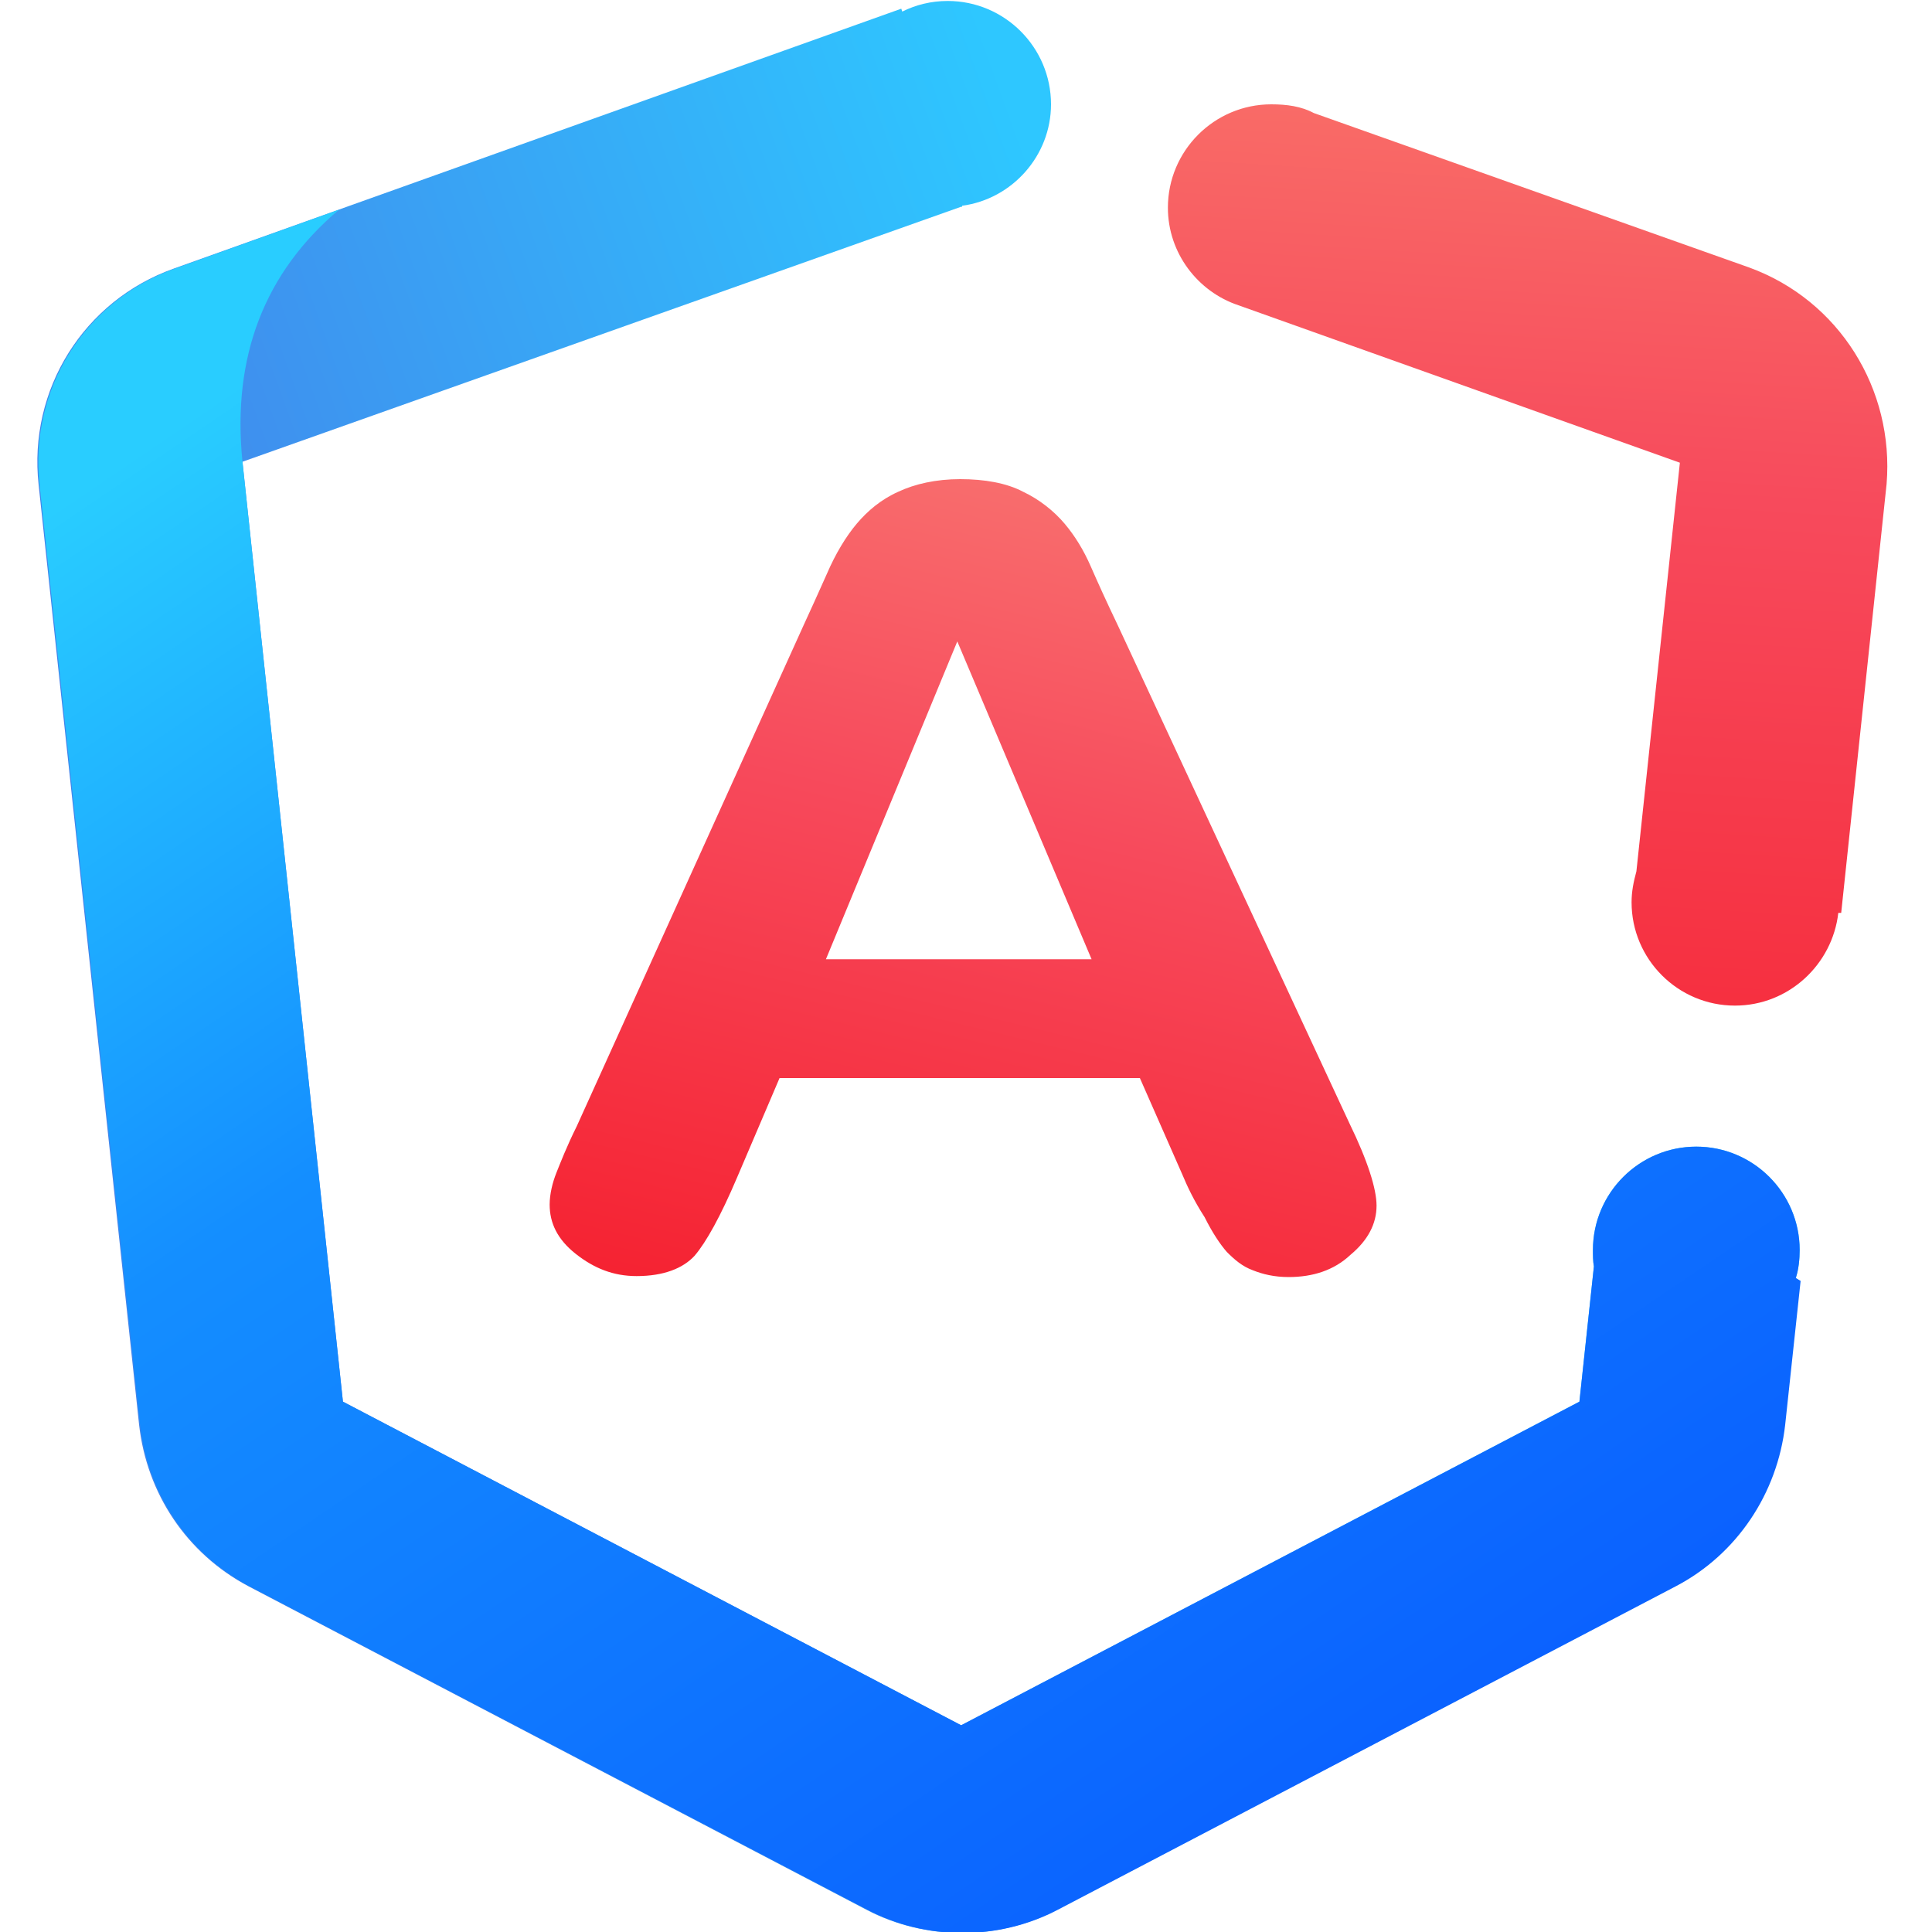
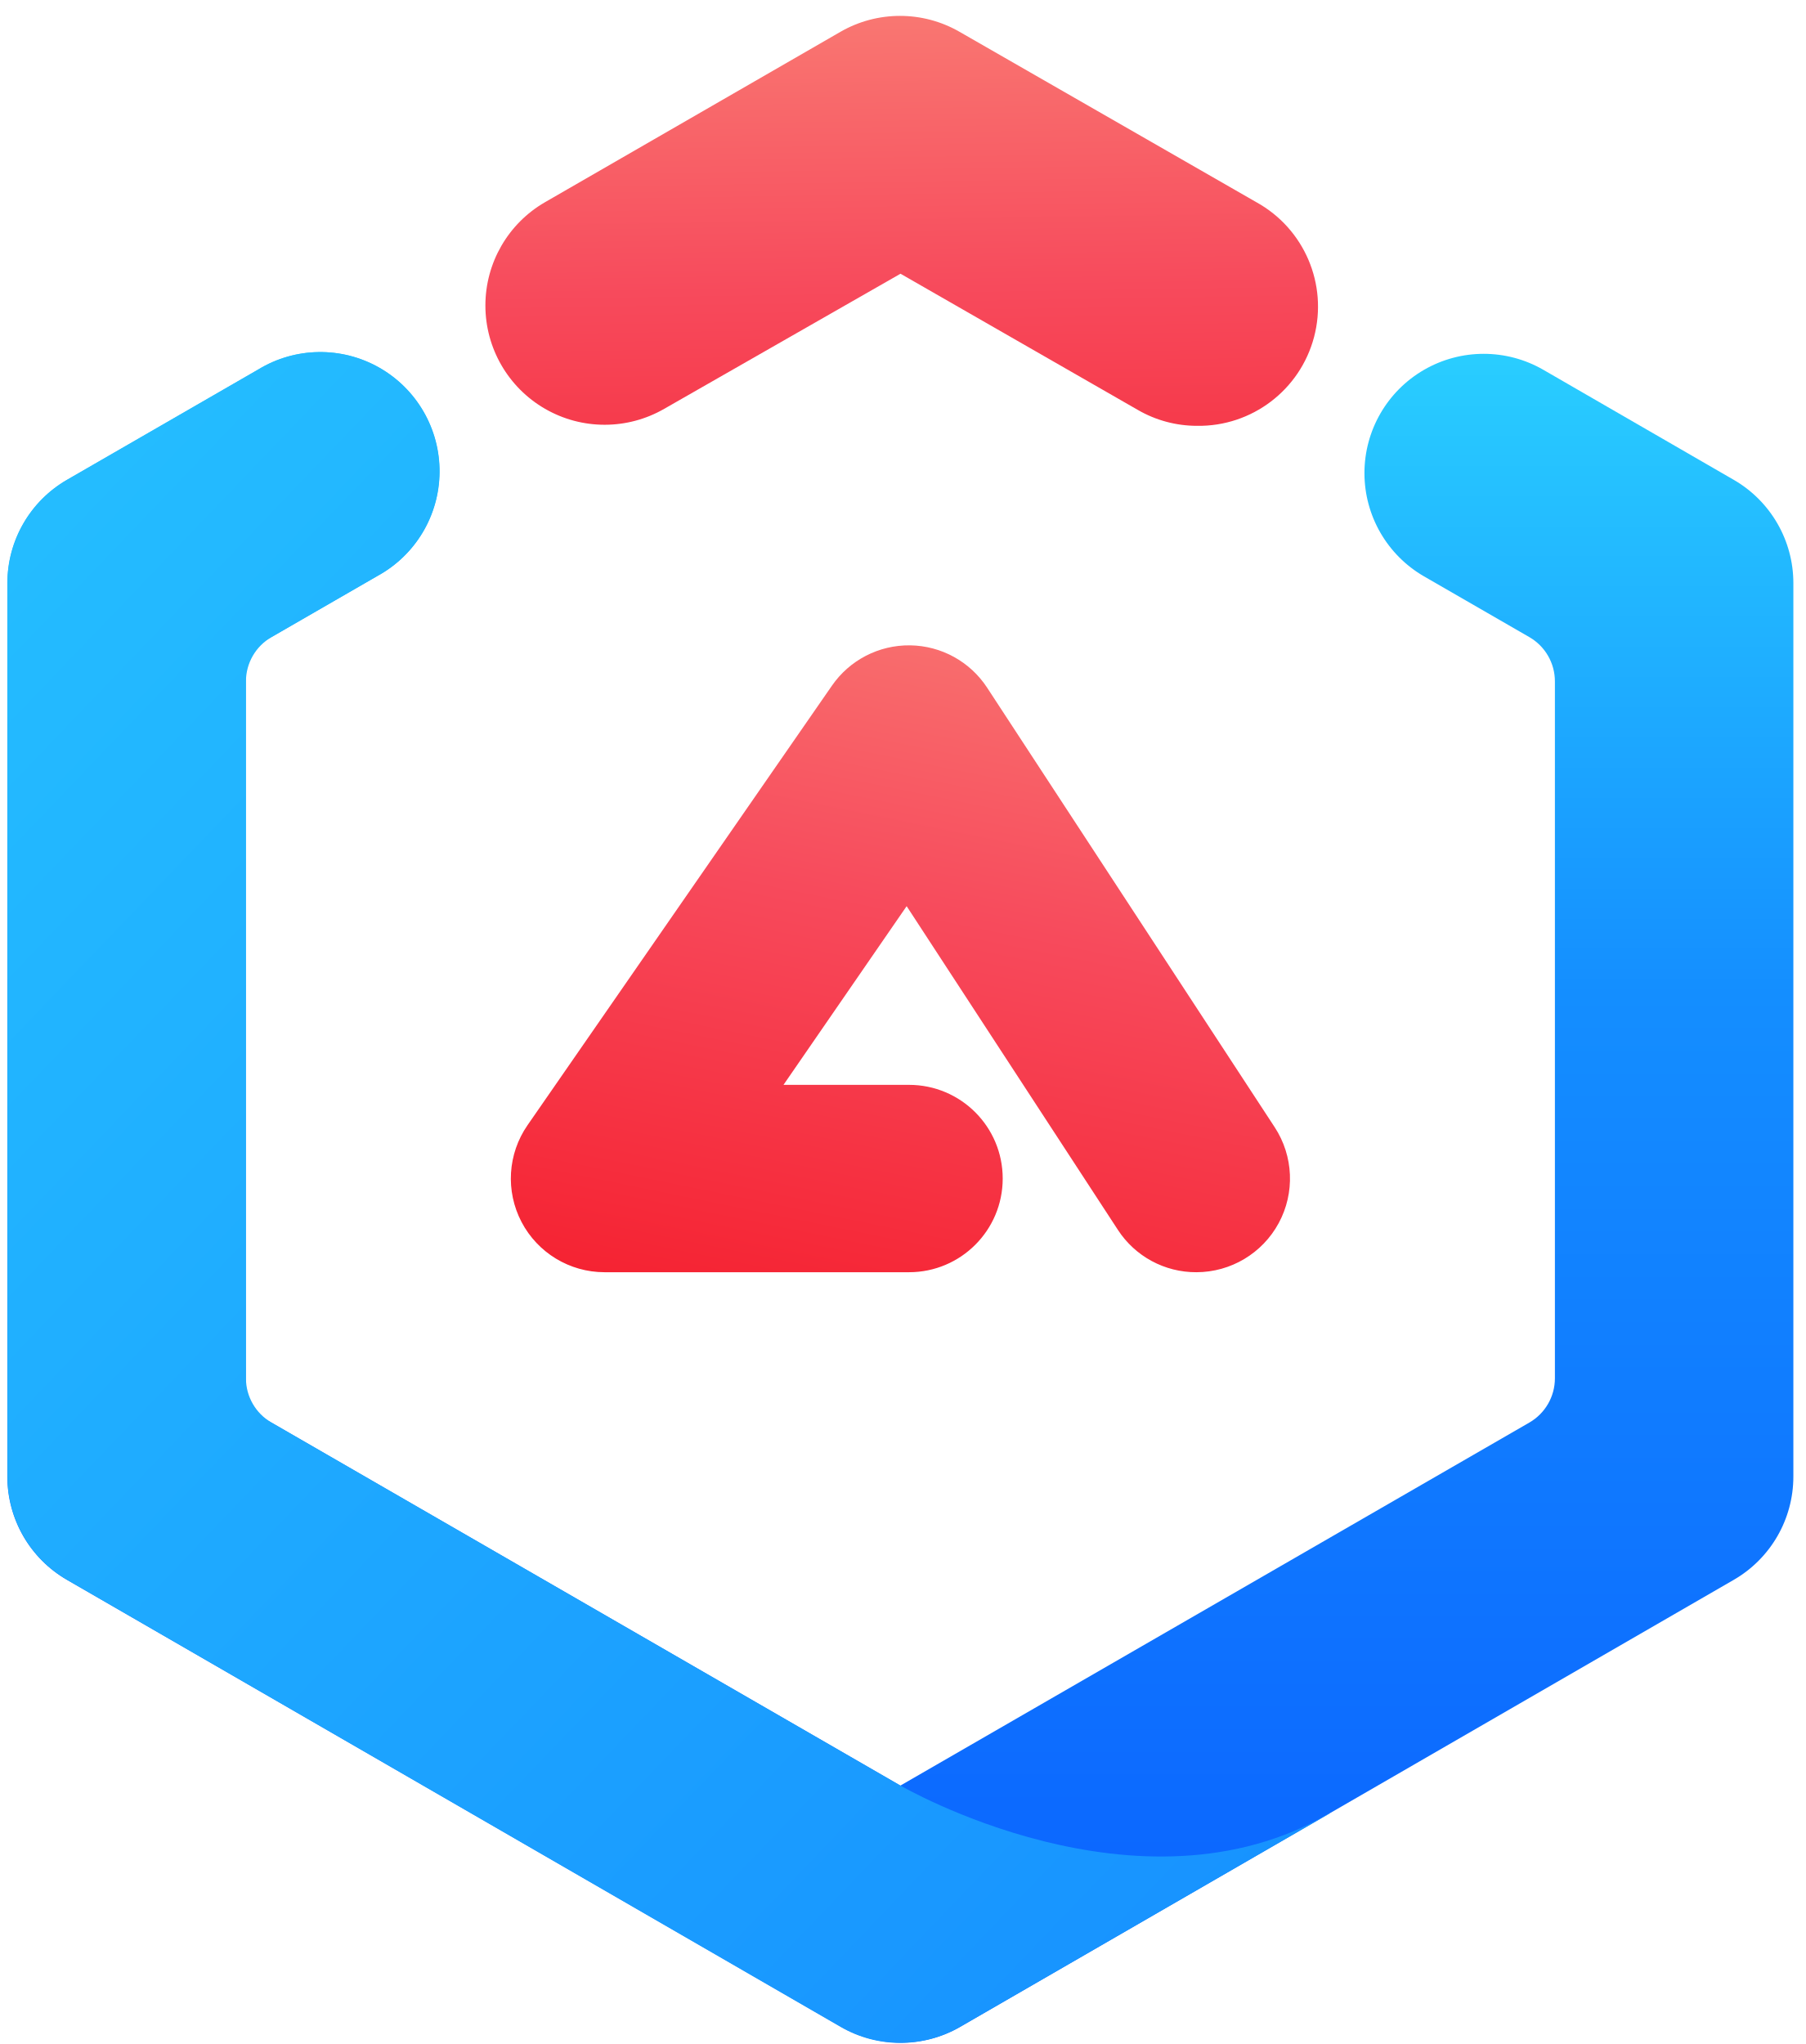
- <svg xmlns="http://www.w3.org/2000/svg" version="1.1" id="图层_1" x="0px" y="0px" viewBox="-399 401 200 200" style="enable-background:new -399 401 200 200;" xml:space="preserve">
-   <style type="text/css">
- 	.st0{fill:url(#A_1_);}
- 	.st1{fill:url(#Shape_3_);}
- 	.st2{fill:url(#Shape_4_);}
- 	.st3{fill:url(#Shape_5_);}
- </style>
-   <g id="Group-4">
-     <linearGradient id="A_1_" gradientUnits="userSpaceOnUse" x1="-788.795" y1="994.438" x2="-789.398" y2="992.027" gradientTransform="matrix(53.4167 0 0 -51.6667 41861.836 51802.996)">
-       <stop offset="0" style="stop-color:#FA8E7D" />
-       <stop offset="0.513" style="stop-color:#F74A5C" />
-       <stop offset="1" style="stop-color:#F51D2C" />
+ <svg xmlns="http://www.w3.org/2000/svg" width="106px" height="120px" viewBox="0 0 106 120" version="1.1">
+   <defs>
+     <linearGradient x1="68.128%" y1="-35.691%" x2="30.44%" y2="114.943%" id="linearGradient-1">
+       <stop stop-color="#FA8E7D" offset="0%" />
+       <stop stop-color="#F74A5C" offset="51.264%" />
+       <stop stop-color="#F51D2C" offset="100%" />
    </linearGradient>
-     <path id="A" class="st0" d="M-276.6,522.6l-4.4-10h-37.3l-4.4,10.3c-1.7,4-3.2,6.7-4.4,8.1c-1.2,1.3-3.2,2.1-6,2.1   c-2.4,0-4.4-0.8-6.3-2.3c-1.9-1.5-2.7-3.2-2.7-5.1c0-1.1,0.3-2.3,0.7-3.3s1.1-2.8,2.1-4.8l23.5-51.9c0.7-1.5,1.5-3.3,2.4-5.3   c0.9-2.1,2-3.9,3.1-5.2c1.1-1.3,2.5-2.5,4.3-3.3c1.7-0.8,3.9-1.3,6.4-1.3s4.8,0.4,6.5,1.3c1.7,0.8,3.2,2,4.3,3.3   c1.1,1.3,2,2.8,2.7,4.4c0.7,1.6,1.6,3.6,2.8,6.1l24,51.6c1.9,3.9,2.8,6.8,2.8,8.5c0,1.9-0.9,3.6-2.7,5.1c-1.7,1.6-3.9,2.3-6.4,2.3   c-1.5,0-2.7-0.3-3.7-0.7c-1.1-0.4-1.9-1.1-2.7-1.9c-0.7-0.8-1.5-2-2.3-3.6C-275.4,525.3-276.1,523.8-276.6,522.6z M-313.5,500.3   h27.5l-13.9-32.9L-313.5,500.3z" />
-     <linearGradient id="Shape_3_" gradientUnits="userSpaceOnUse" x1="-787.55" y1="995.484" x2="-787.682" y2="992.876" gradientTransform="matrix(46.4786 0 0 -58.25 36365.25 58375.25)">
-       <stop offset="0" style="stop-color:#FA816E" />
-       <stop offset="0.415" style="stop-color:#F74A5C" />
-       <stop offset="1" style="stop-color:#F51D2C" />
+     <linearGradient x1="68.128%" y1="-35.691%" x2="74.536%" y2="162.512%" id="linearGradient-2">
+       <stop stop-color="#FA8E7D" offset="0%" />
+       <stop stop-color="#F74A5C" offset="51.264%" />
+       <stop stop-color="#F51D2C" offset="100%" />
    </linearGradient>
-     <path id="Shape" class="st1" d="M-217.9,428.7l-45.1-16c-1.3-0.7-2.8-0.9-4.4-0.9c-5.9,0-10.7,4.8-10.7,10.7   c0,4.7,3.1,8.7,7.3,10.1l0,0l45.7,16.3l-4.5,42.3c-0.3,1.1-0.5,2.1-0.5,3.2c0,5.9,4.8,10.7,10.7,10.7c5.6,0,10.1-4.3,10.7-9.6h0.3   l4.7-44.4C-202.9,441.3-208.6,432.1-217.9,428.7z" />
-     <linearGradient id="Shape_4_" gradientUnits="userSpaceOnUse" x1="-794.195" y1="997.807" x2="-793.354" y2="998.141" gradientTransform="matrix(114.0794 0 0 -125 90237.641 125252)">
-       <stop offset="0" style="stop-color:#4285EB" />
-       <stop offset="1" style="stop-color:#2EC7FF" />
+     <linearGradient x1="69.644%" y1="0%" x2="69.644%" y2="100%" id="linearGradient-3">
+       <stop stop-color="#29CDFF" offset="0%" />
+       <stop stop-color="#148EFF" offset="37.86%" />
+       <stop stop-color="#0A60FF" offset="100%" />
    </linearGradient>
-     <path id="Shape_1_" class="st2" d="M-213.1,533.3c0.3-0.9,0.4-2,0.4-2.9c0-5.9-4.8-10.7-10.7-10.7c-5.9,0-10.7,4.8-10.7,10.7   c0,0.5,0,1.2,0.1,1.7l-1.5,14l-64,33.5l-64-33.5l-10.4-97.3l74.4-26.4h0.1v-0.1c5.2-0.7,9.2-5.2,9.2-10.5c0-5.9-4.8-10.7-10.7-10.7   c-1.7,0-3.3,0.4-4.7,1.1l-0.1-0.3l-75.3,26.9c-9.3,3.3-15.1,12.5-14,22.4l10.4,97.3c0.8,7.1,4.9,13.3,11.3,16.7l64,33.5   c6.1,3.2,13.6,3.2,19.7,0l64-33.5c6.3-3.3,10.5-9.6,11.3-16.7l1.6-14.9L-213.1,533.3z" />
-     <linearGradient id="Shape_5_" gradientUnits="userSpaceOnUse" x1="-794.257" y1="998.207" x2="-793.292" y2="996.814" gradientTransform="matrix(114.0794 0 0 -111.4652 90237.641 111703.633)">
-       <stop offset="0" style="stop-color:#29CDFF" />
-       <stop offset="0.379" style="stop-color:#148EFF" />
-       <stop offset="1" style="stop-color:#0A60FF" />
+     <linearGradient x1="-19.819%" y1="-36.793%" x2="138.579%" y2="157.638%" id="linearGradient-4">
+       <stop stop-color="#29CDFF" offset="0%" />
+       <stop stop-color="#0F78FF" offset="100%" />
    </linearGradient>
-     <path id="Shape_2_" class="st3" d="M-213.1,533.3c0.3-0.9,0.4-2,0.4-2.9c0-5.9-4.8-10.7-10.7-10.7c-5.9,0-10.7,4.8-10.7,10.7   c0,0.5,0,1.2,0.1,1.7l-1.5,14l-64,33.5l-64-33.5l-10.4-97.3c-1.1-10.9,2.3-19.6,10-26.1l-17,6.1c-9.3,3.3-15.1,12.5-14,22.4   l10.4,97.3c0.8,7.1,4.9,13.3,11.3,16.7l64,33.5c6.1,3.2,13.6,3.2,19.7,0l64-33.5c6.3-3.3,10.5-9.6,11.3-16.7l1.6-14.9L-213.1,533.3   z" />
+   </defs>
+   <g stroke="none" stroke-width="1" fill="none" fill-rule="evenodd">
+     <g id="Angular" transform="translate(-11, -4)">
+       <g id="Group-9" transform="translate(11, 4)">
+         <path d="M65.63,72.2 L53.23,53.2 L46,63.69 L53.37,63.69 C56.408,63.69 58.87,66.152 58.87,69.19 C58.87,72.228 56.408,74.69 53.37,74.69 L35.49,74.69 C33.445,74.689 31.569,73.553 30.62,71.742 C29.671,69.93 29.806,67.742 30.97,66.06 L48.84,40.26 C49.879,38.753 51.601,37.863 53.432,37.887 C55.263,37.911 56.961,38.846 57.96,40.38 L74.84,66.18 C75.945,67.87 76.035,70.029 75.075,71.805 C74.115,73.581 72.259,74.689 70.24,74.69 C68.38,74.698 66.643,73.76 65.63,72.2 Z" id="Path" fill="url(#linearGradient-1)" />
+         <path d="M70.28,25 C69.062,25 67.865,24.68 66.81,24.07 L52.87,16.07 L39,24 C36.833,25.25 34.164,25.25 31.998,23.999 C29.831,22.747 28.497,20.435 28.498,17.934 C28.498,15.432 29.833,13.12 32,11.87 L49.34,1.87 C51.506,0.62 54.174,0.62 56.34,1.87 L73.76,11.87 C76.574,13.421 77.971,16.688 77.148,19.794 C76.325,22.9 73.493,25.047 70.28,25 Z" id="Path" fill="url(#linearGradient-2)" />
+         <path d="M52.86,119.92 C51.631,119.919 50.424,119.595 49.36,118.98 L3.93,92.75 C1.765,91.5 0.431,89.19 0.43,86.69 L0.43,34.23 C0.431,31.73 1.765,29.42 3.93,28.17 L15.16,21.69 C17.329,20.369 20.043,20.327 22.253,21.579 C24.462,22.832 25.82,25.182 25.8,27.722 C25.781,30.261 24.388,32.591 22.16,33.81 L14.43,38.27 L14.43,82.65 L52.86,104.83 L89.79,83.516 C90.718,82.98 91.29,81.99 91.29,80.918 L91.29,40.003 C91.29,38.931 90.718,37.94 89.789,37.404 L83.61,33.84 C81.443,32.59 80.108,30.278 80.108,27.776 C80.107,25.275 81.441,22.963 83.608,21.711 C85.774,20.46 88.443,20.46 90.61,21.71 L101.79,28.17 C103.955,29.42 105.289,31.73 105.29,34.23 L105.29,86.69 C105.289,89.19 103.955,91.5 101.79,92.75 L56.36,119 C55.295,119.611 54.087,119.928 52.86,119.92 Z" id="Path" fill="url(#linearGradient-3)" fill-rule="nonzero" />
+         <path d="M78.06,106.45 C66.89,113 52.87,104.83 52.87,104.83 L15.94,83.516 C15.012,82.98 14.44,81.99 14.44,80.918 L14.44,40.003 C14.44,38.931 15.012,37.94 15.941,37.404 L22.17,33.81 C24.398,32.591 25.791,30.261 25.81,27.722 C25.83,25.182 24.472,22.832 22.263,21.579 C20.053,20.327 17.339,20.369 15.17,21.69 L3.94,28.17 C1.775,29.42 0.441,31.73 0.44,34.23 L0.44,86.69 C0.441,89.19 1.775,91.5 3.94,92.75 L49.36,119 C51.526,120.25 54.194,120.25 56.36,119 L78.06,106.47 L78.06,106.45 Z" id="Path" fill="url(#linearGradient-4)" fill-rule="nonzero" />
+       </g>
+     </g>
  </g>
</svg>
